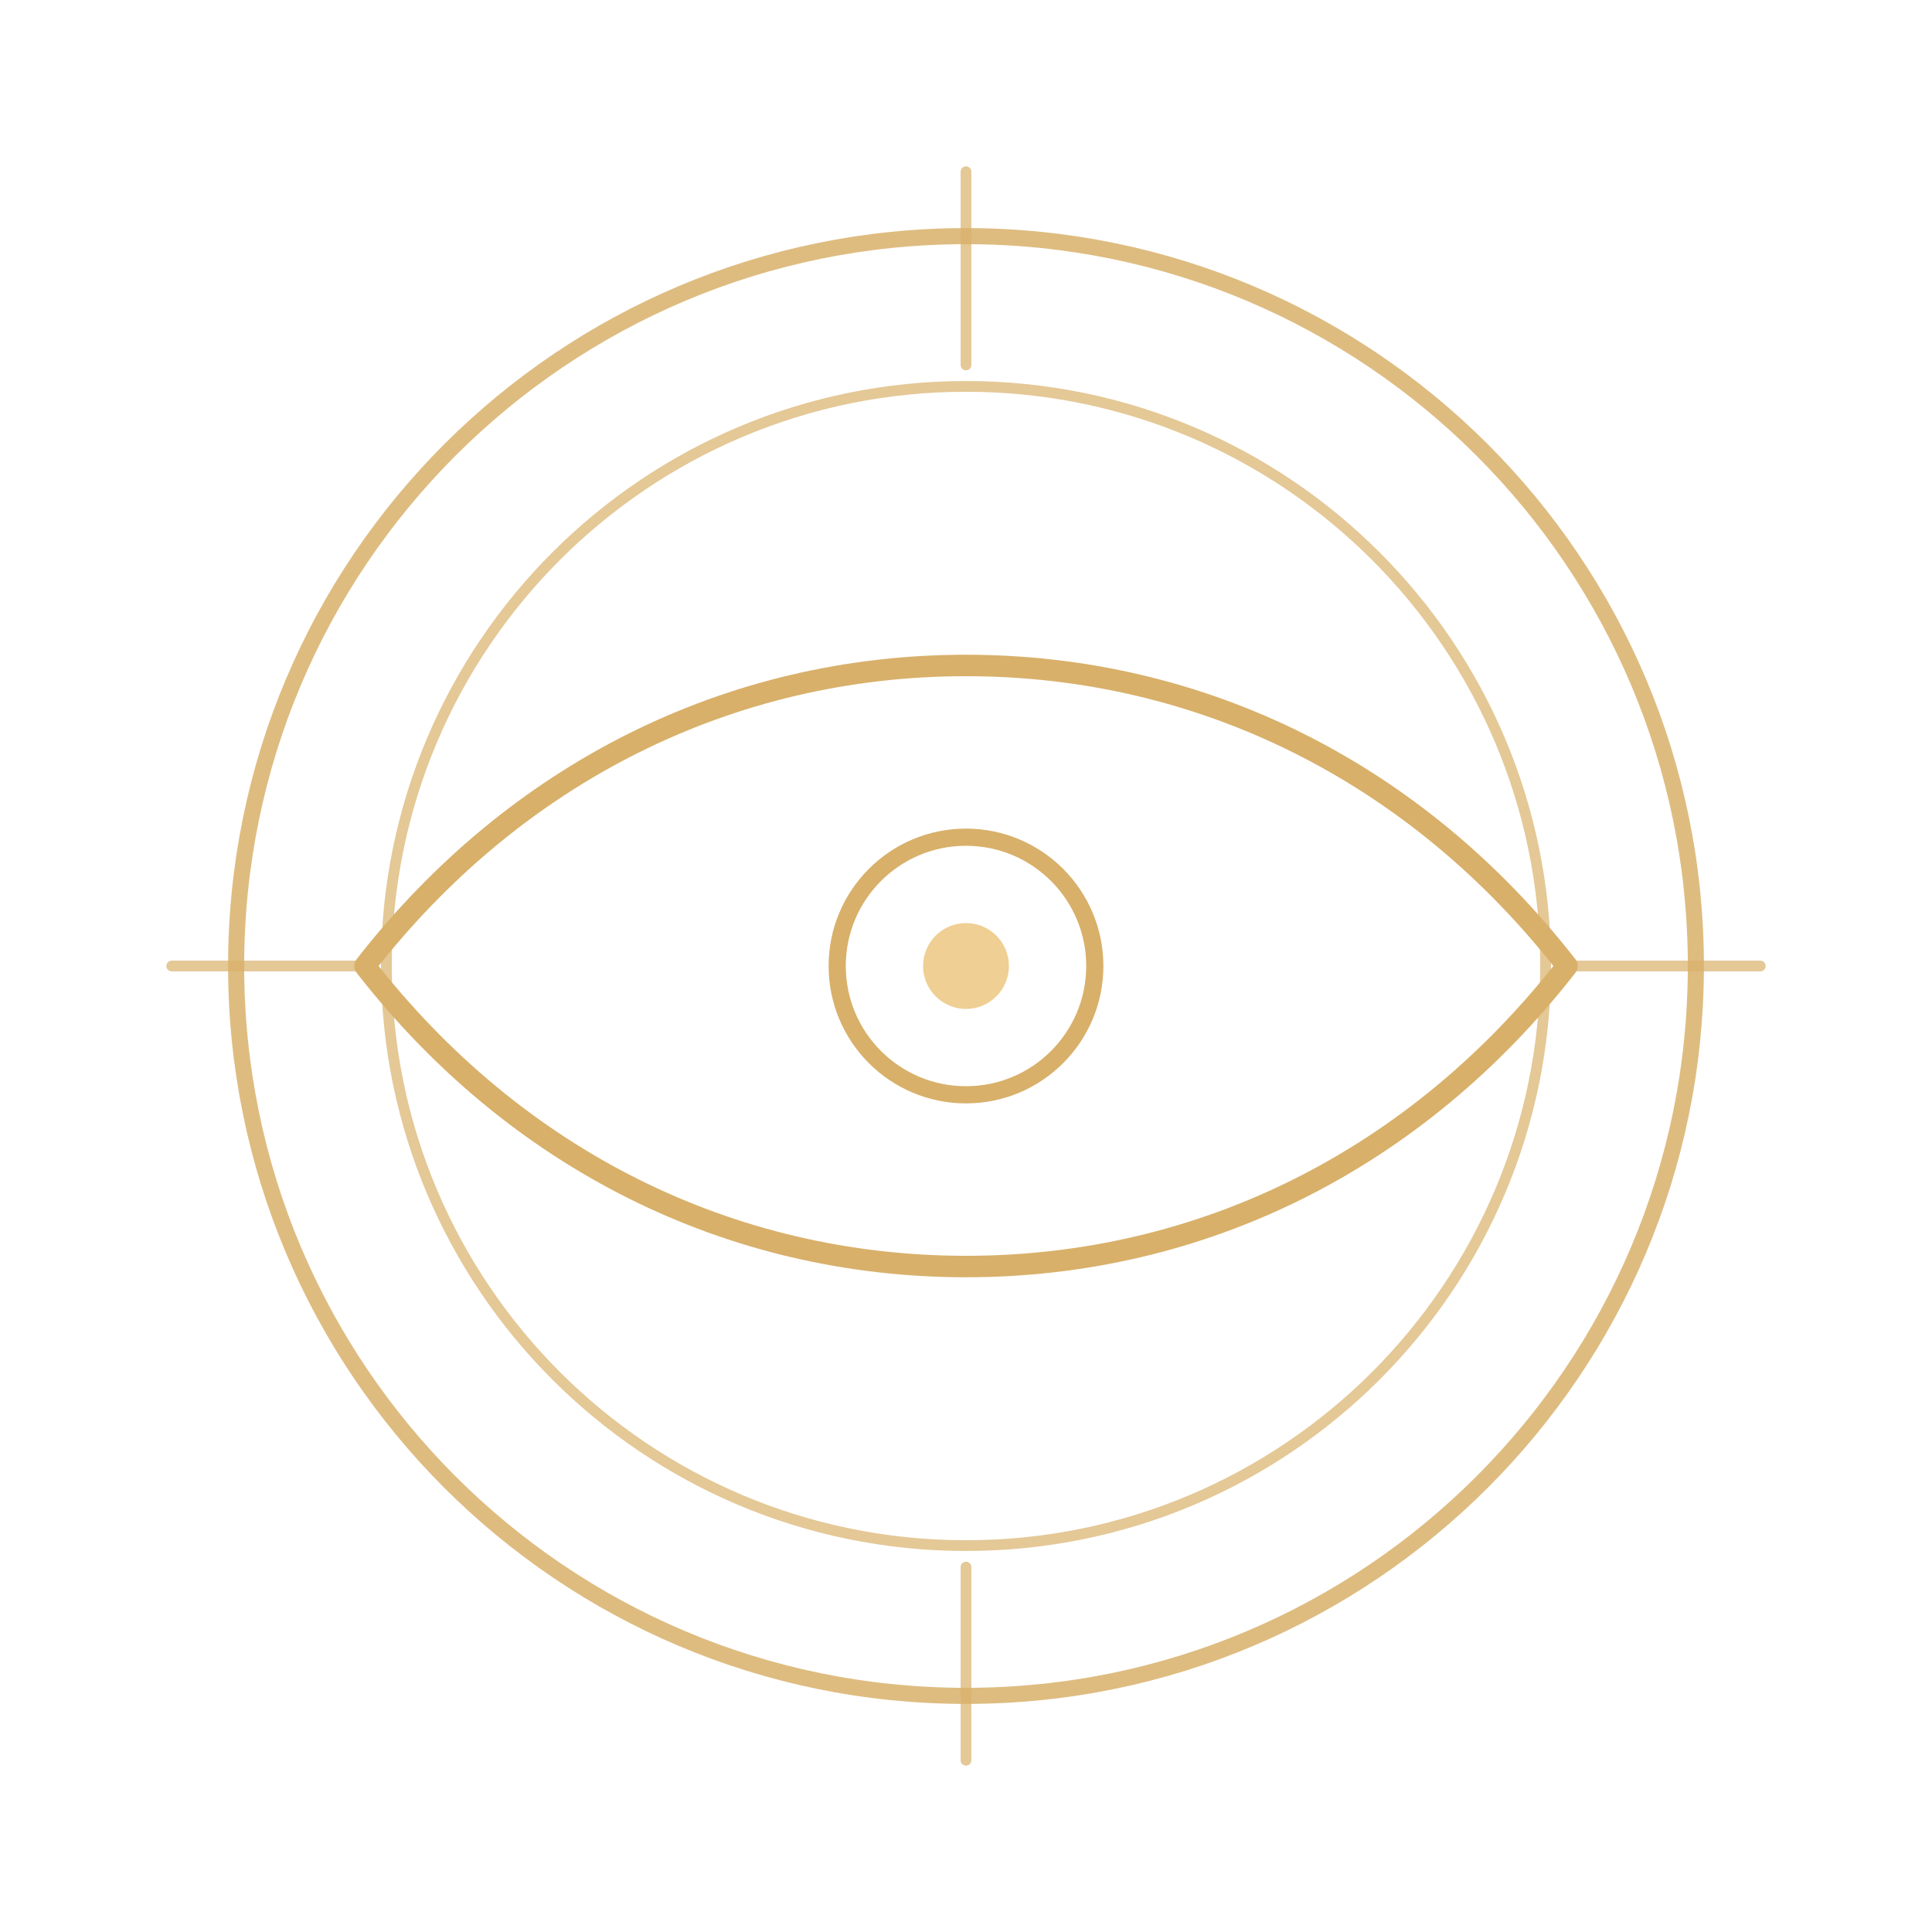
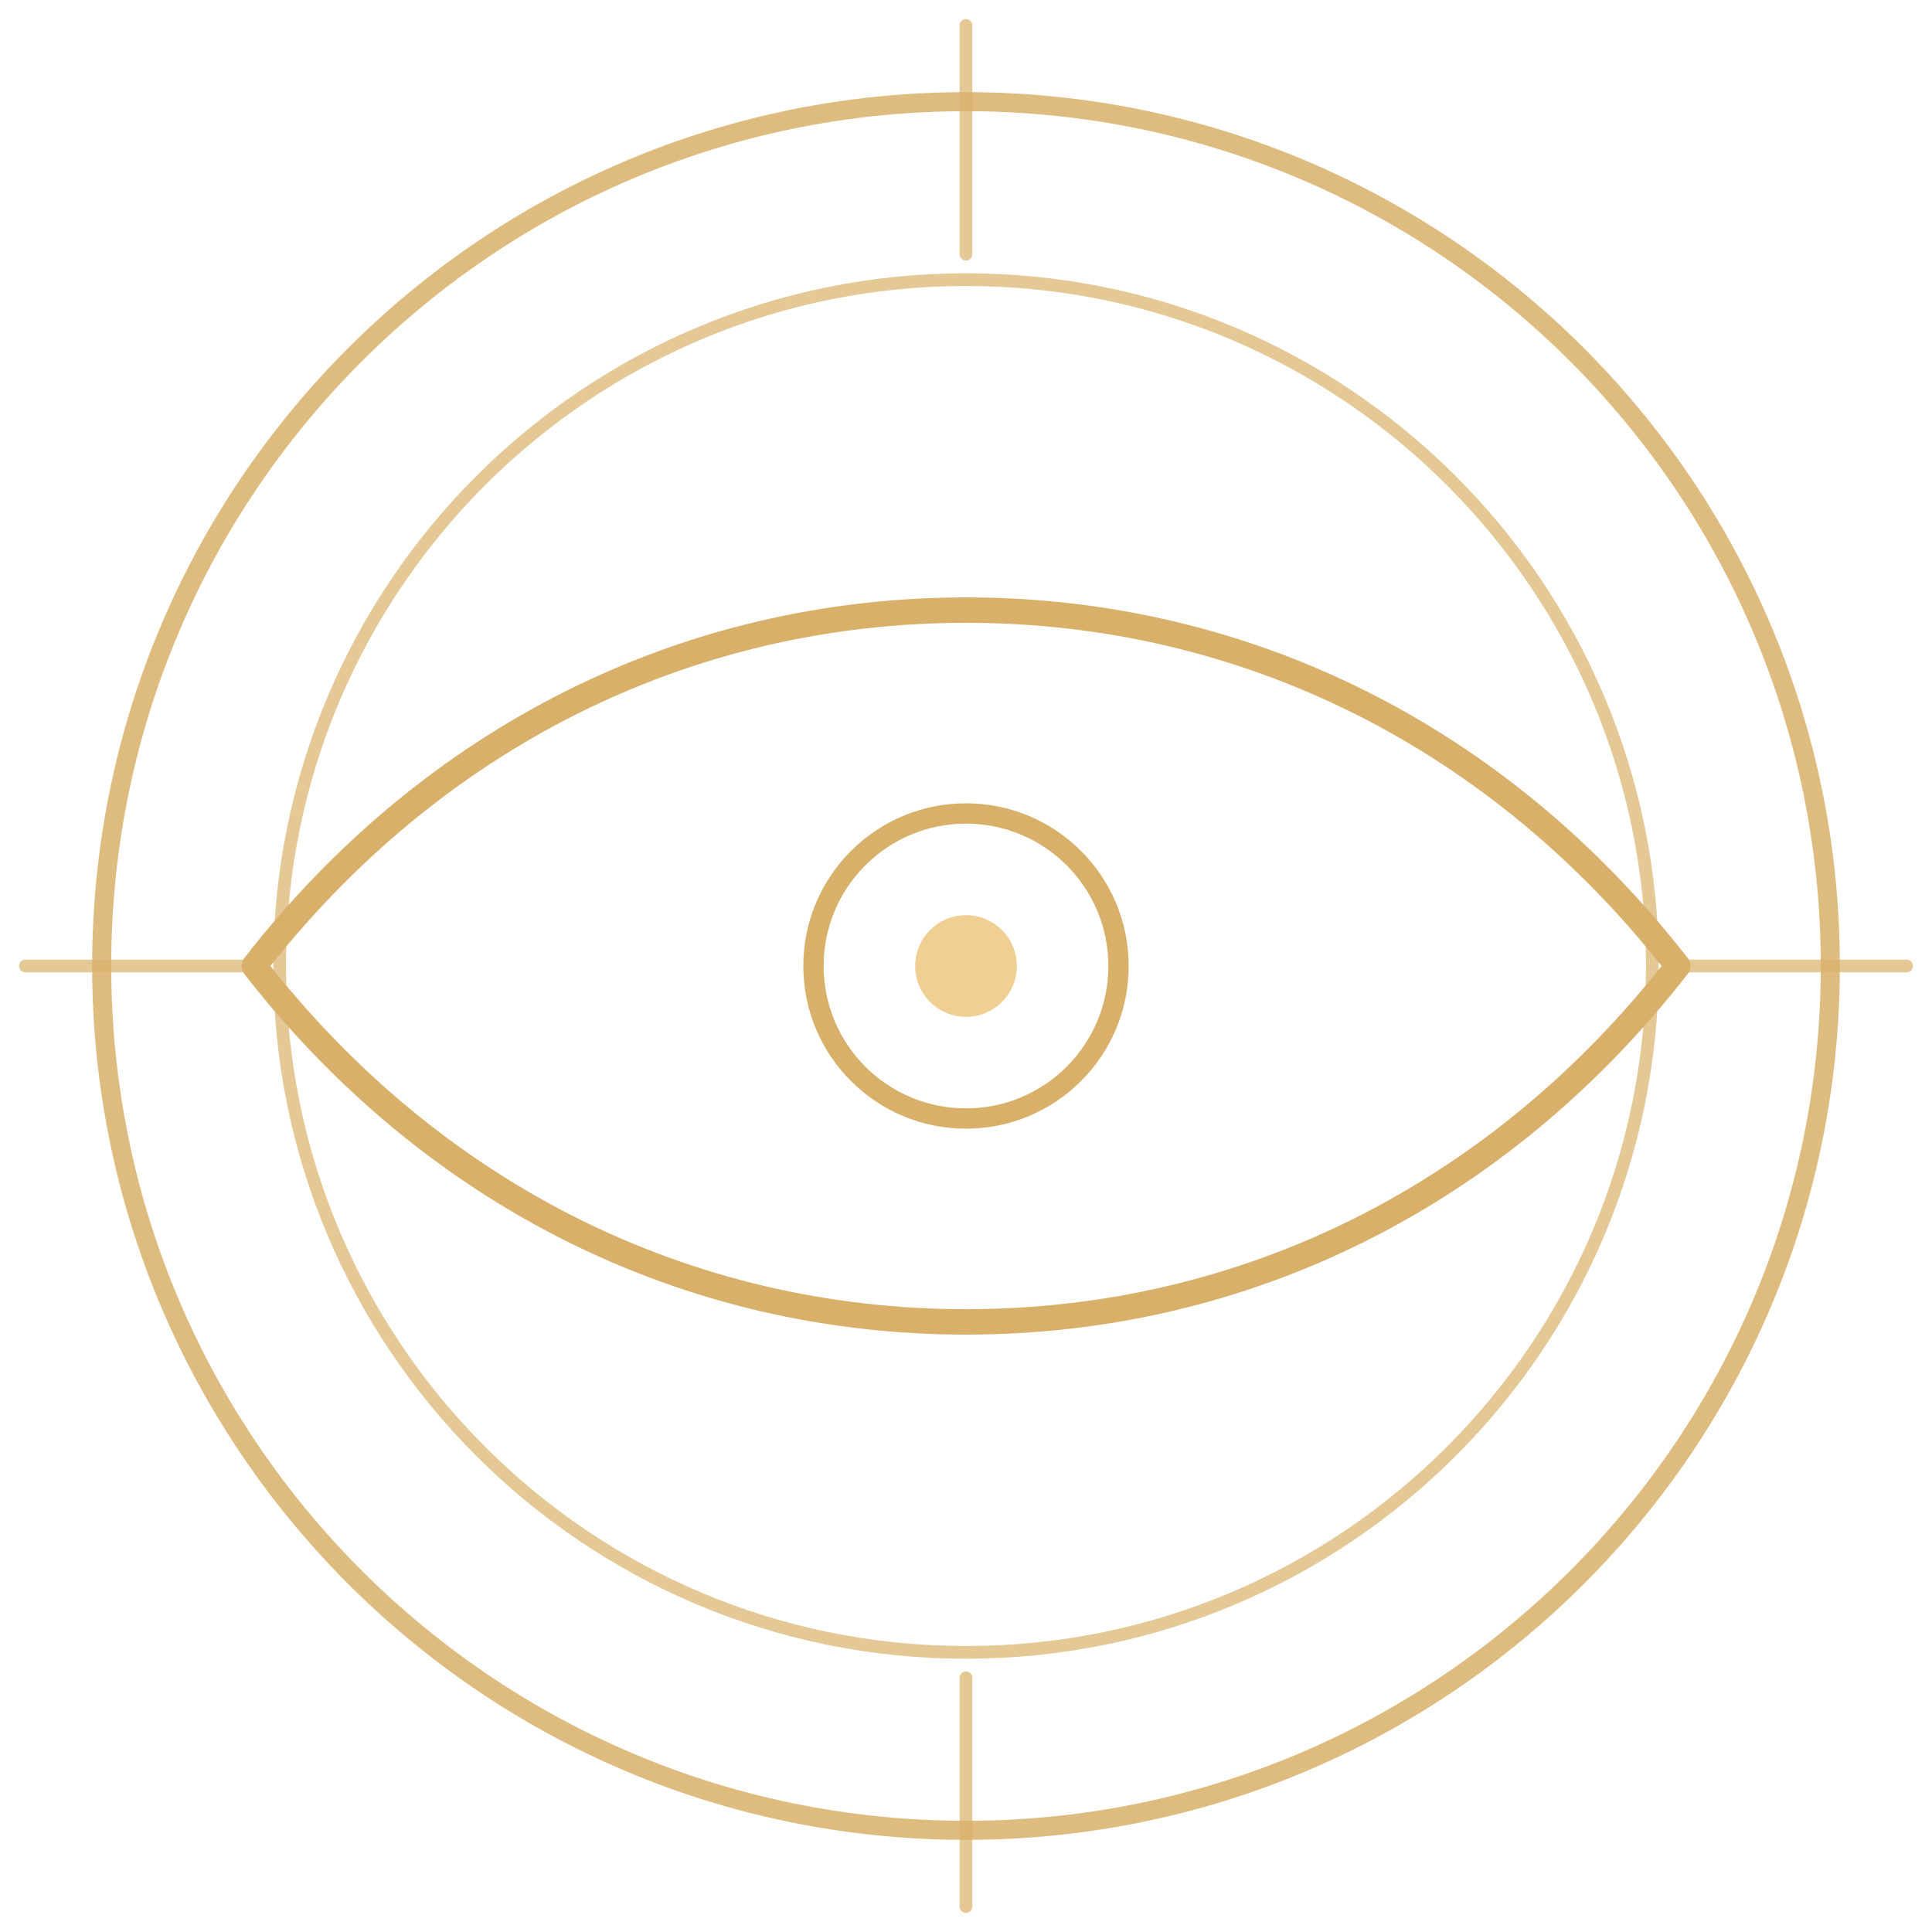
- <svg xmlns="http://www.w3.org/2000/svg" viewBox="0 0 180 180" fill="none">
+ <svg xmlns="http://www.w3.org/2000/svg" viewBox="14 14 152 152" fill="none">
  <g stroke="#d8b06a" stroke-linecap="round" stroke-linejoin="round">
    <circle cx="90" cy="90" r="68" stroke-width="1.5" opacity="0.85" />
    <circle cx="90" cy="90" r="54" stroke-width="1" opacity="0.7" />
    <path d="M34 90c14-18 34-28 56-28s42 10 56 28c-14 18-34 28-56 28S48 108 34 90Z" stroke-width="2" />
    <circle cx="90" cy="90" r="12" stroke-width="1.6" />
    <circle cx="90" cy="90" r="4" fill="#efcf93" stroke-width="0" />
    <path d="M90 16v18M90 146v18M16 90h18M146 90h18" stroke-width="1" opacity="0.7" />
  </g>
</svg>
